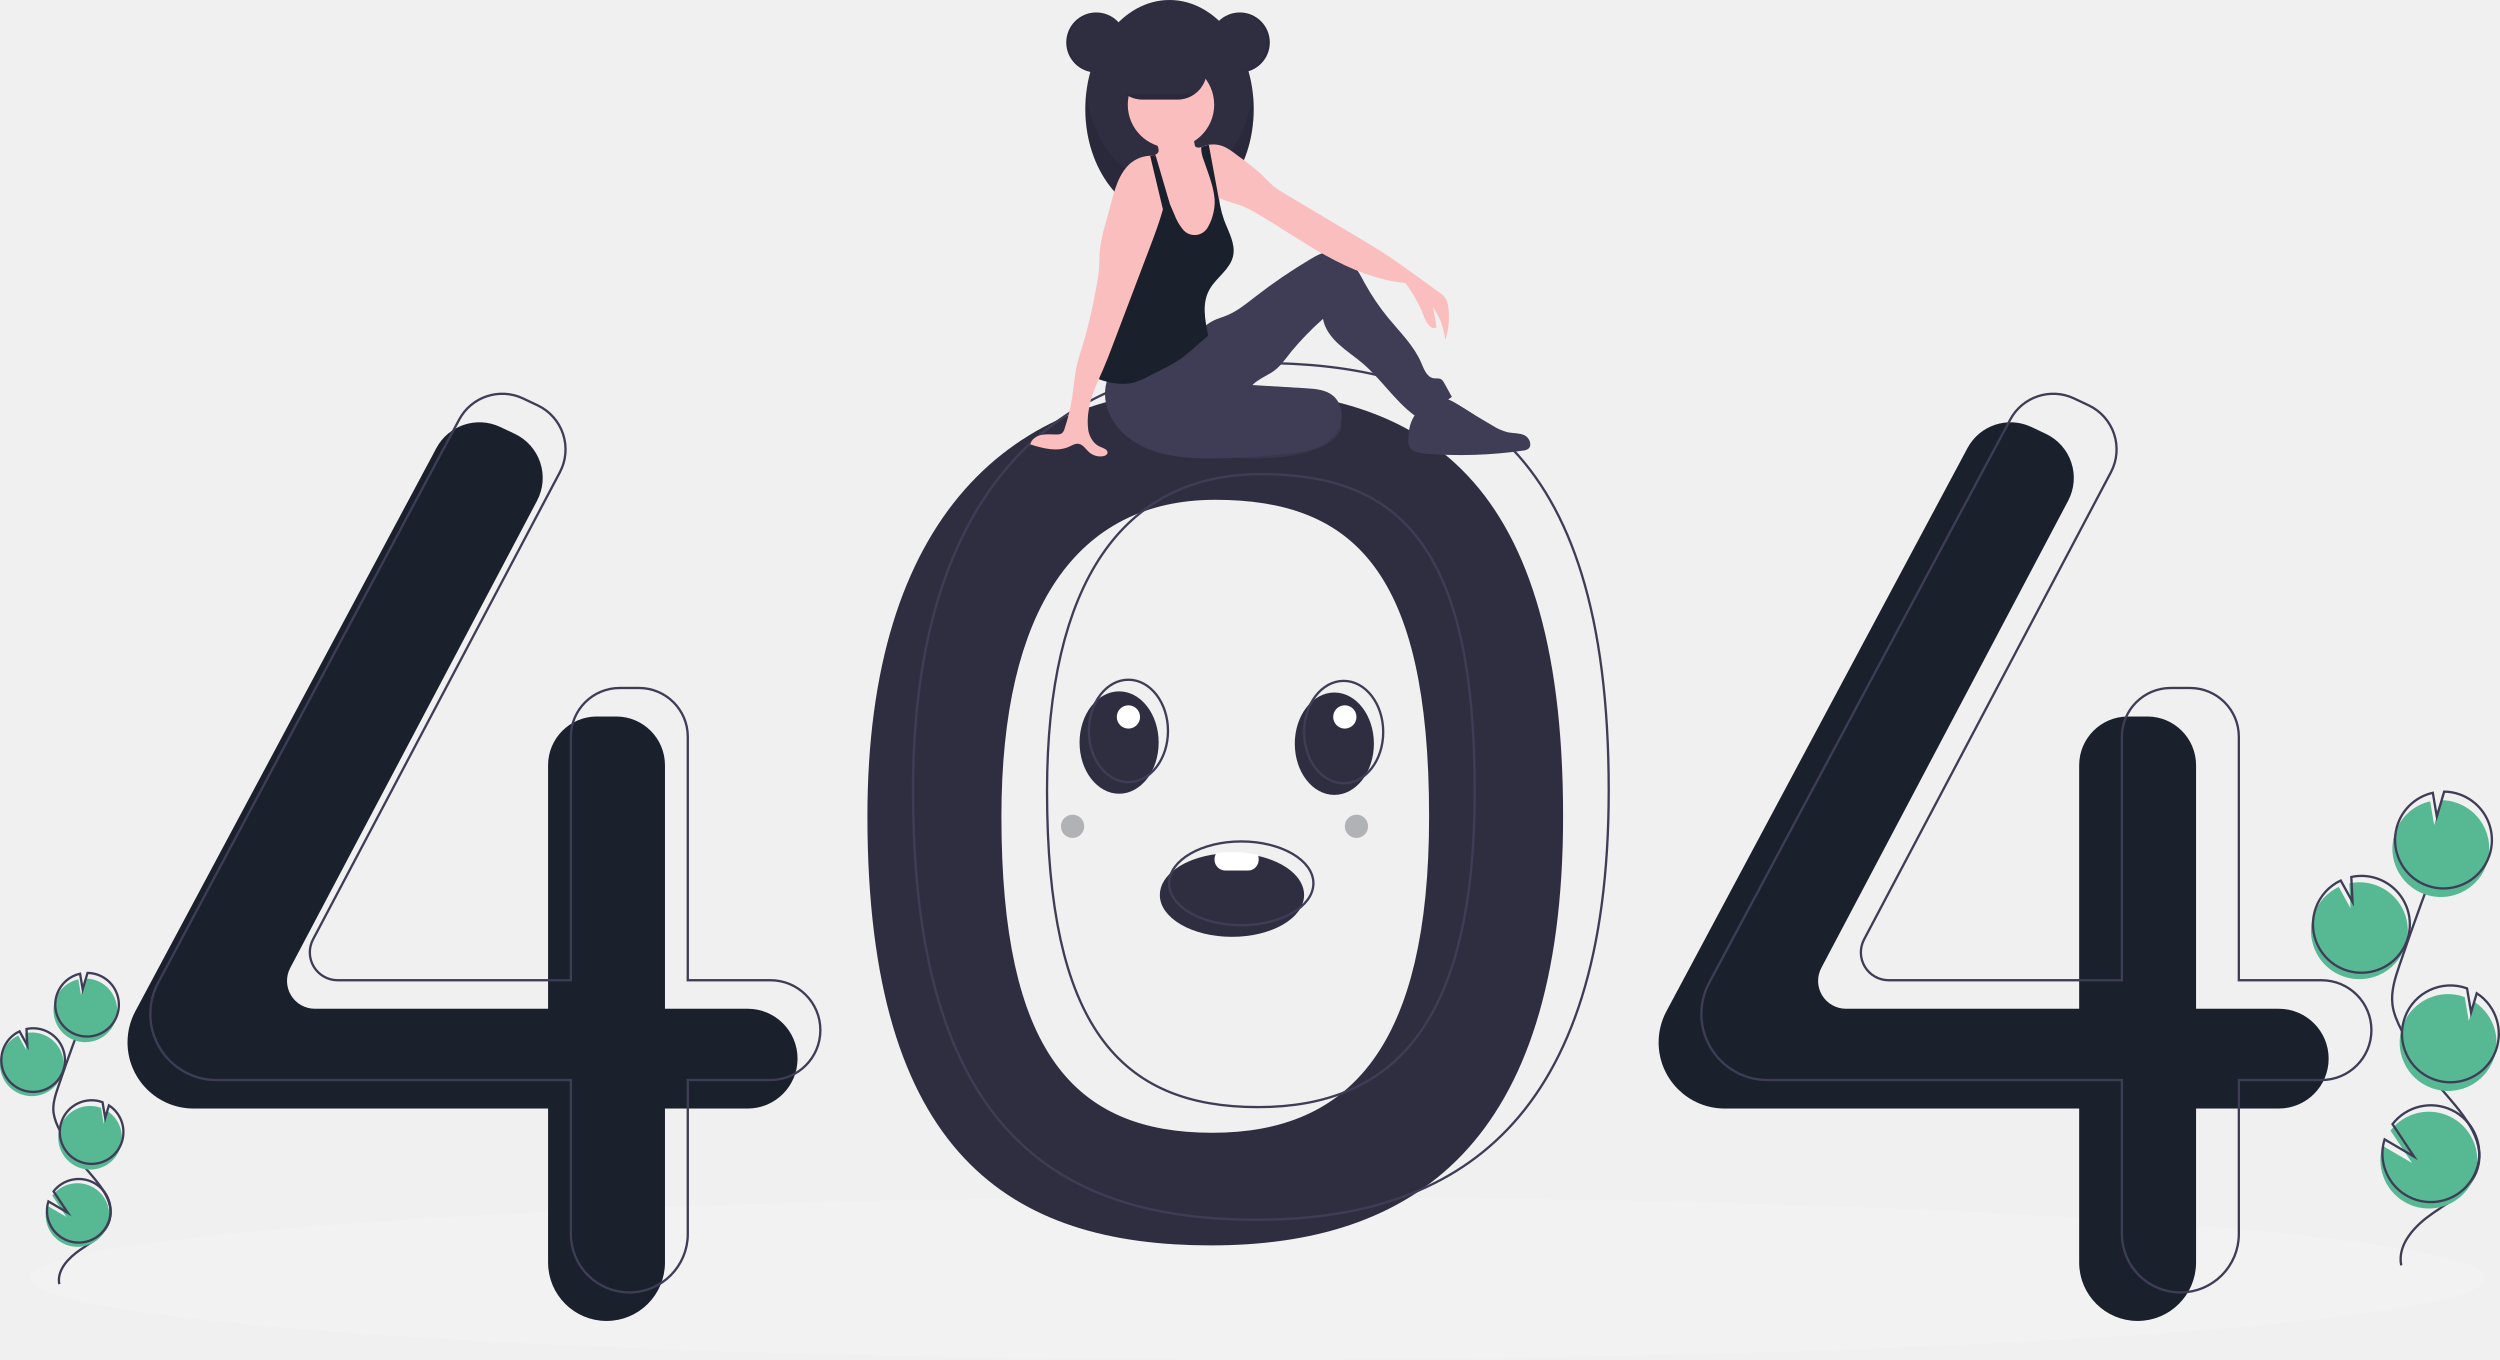
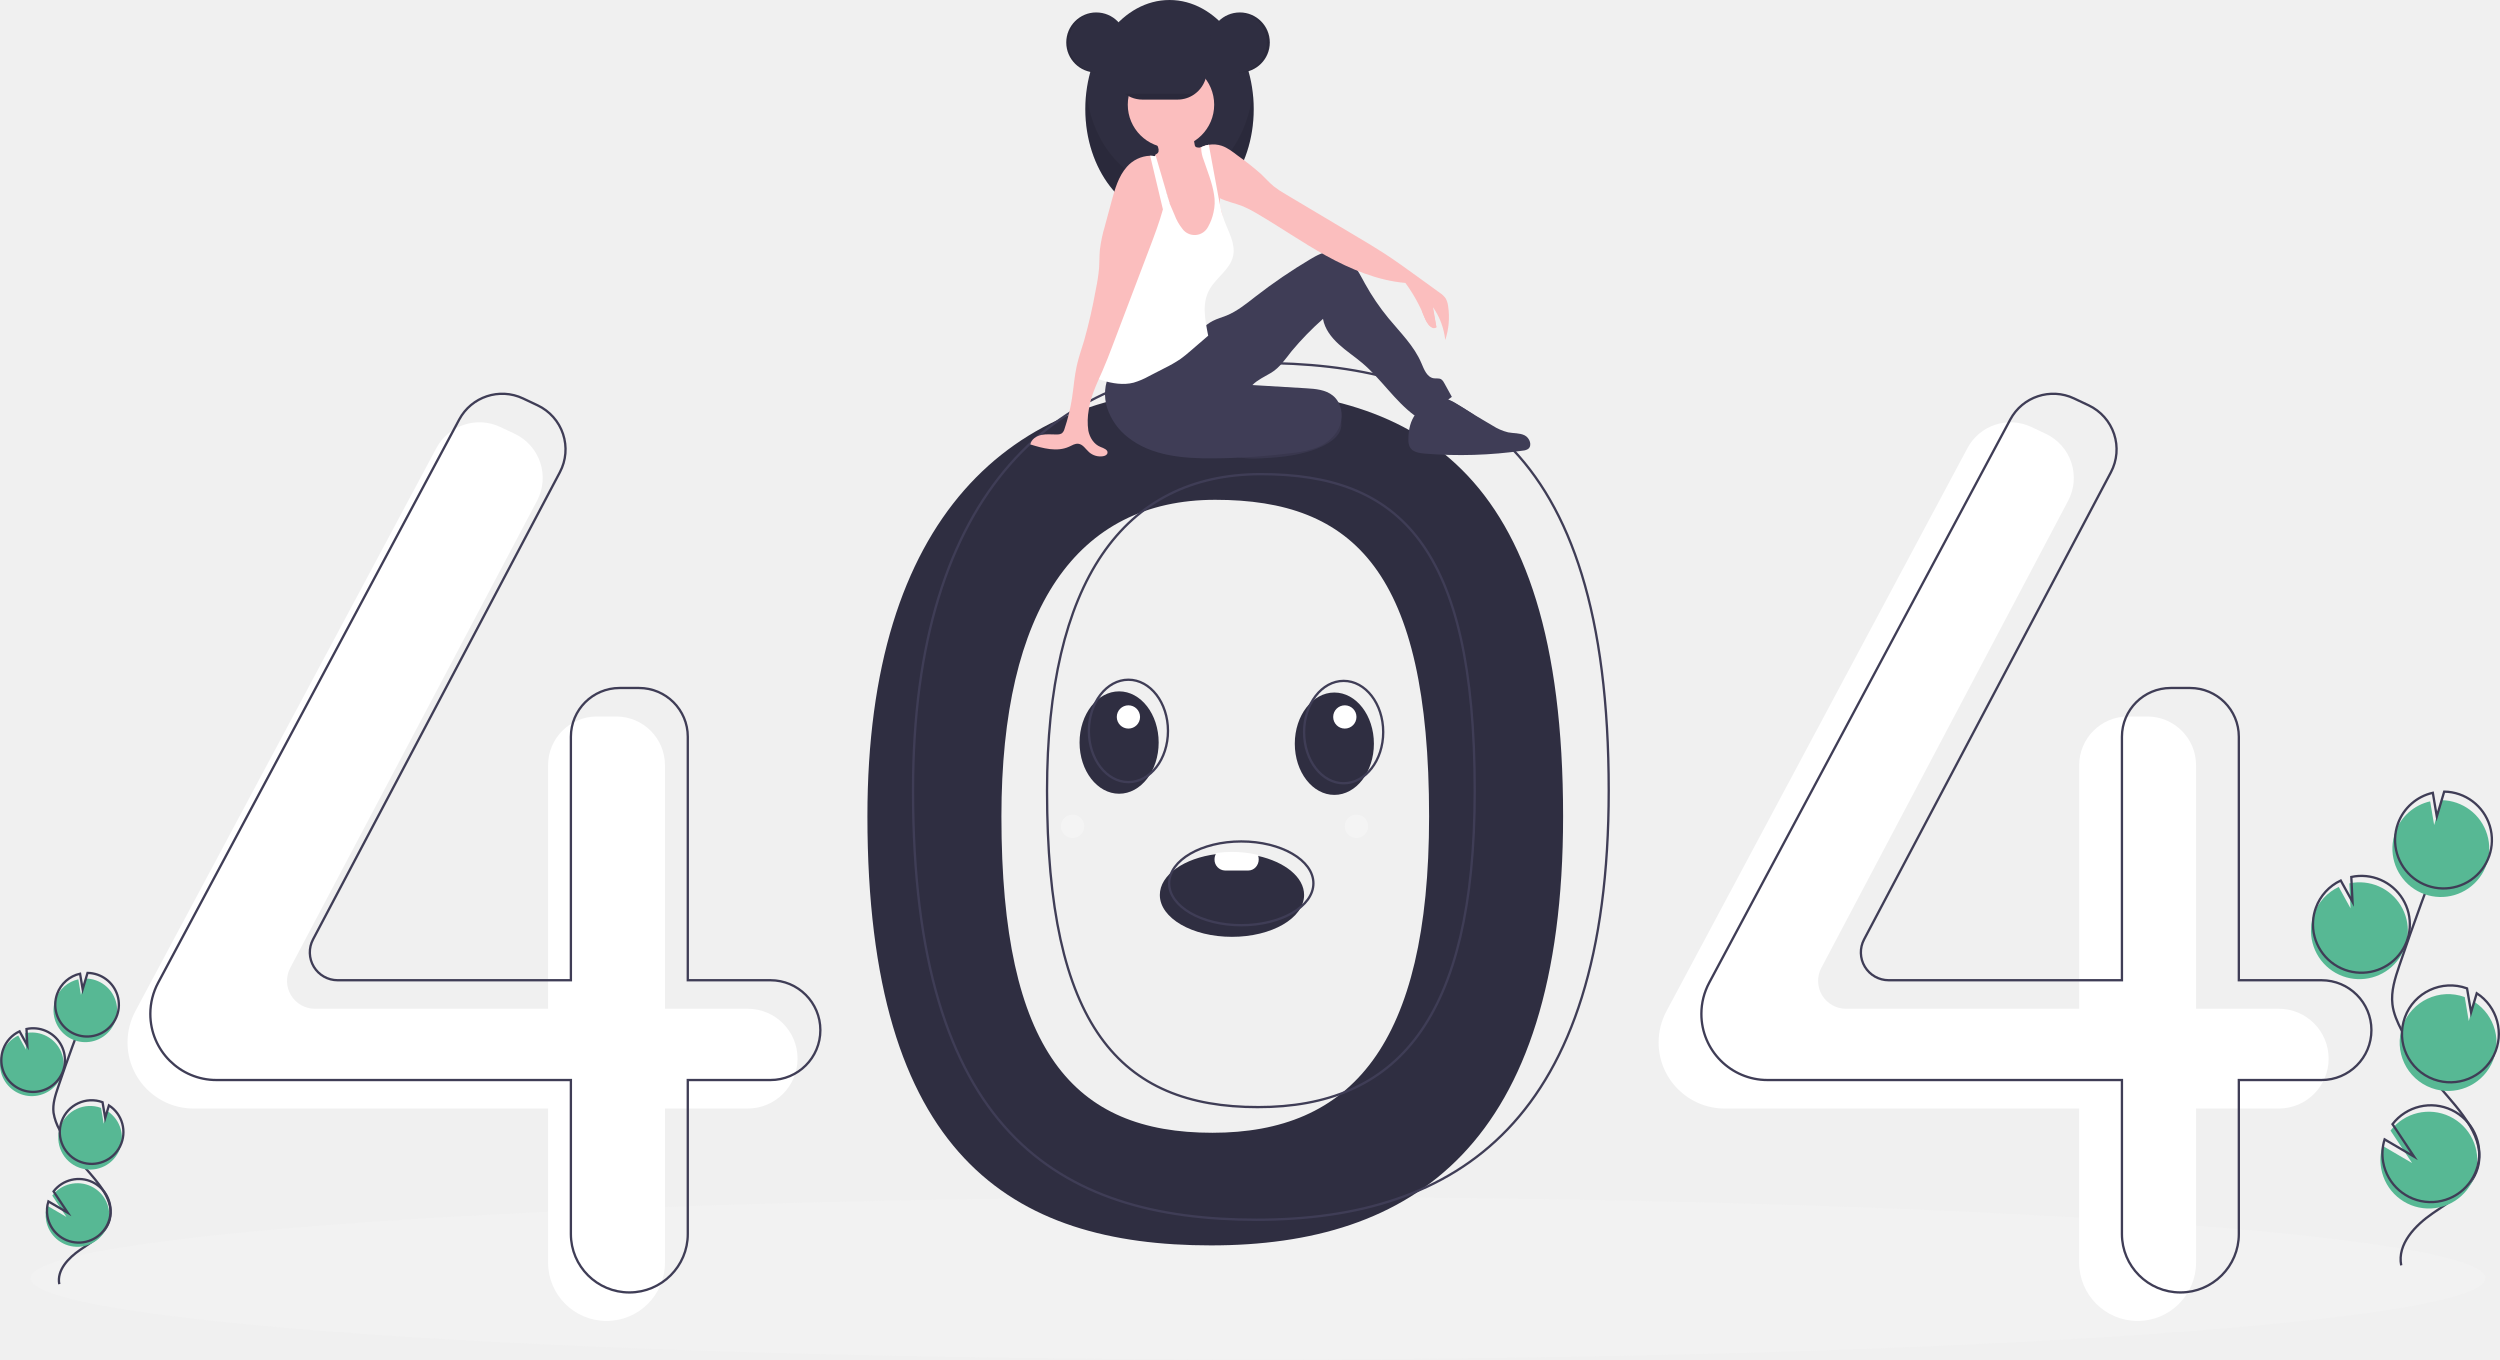
<svg xmlns="http://www.w3.org/2000/svg" id="fd59ce54-f850-4dfc-bc34-dd7d379d600e" data-name="Layer 1" width="1074.392" height="584.231" viewBox="0 0 1074.392 584.231">
  <ellipse cx="540.643" cy="549.309" rx="527.5" ry="34.922" fill="#f2f2f2" />
  <path d="M583.48,324.894c-85.944,0-147.651,55.139-147.651,183.798,0,145.813,61.707,184.411,147.651,184.411s151.327-42.274,151.327-184.411C734.807,356.753,669.424,324.894,583.48,324.894Zm.565,319.808c-59.527,0-90.626-34.923-90.626-135.916,0-89.112,32.372-136.105,91.899-136.105s91.899,30.868,91.899,136.105C677.217,607.234,643.572,644.703,584.045,644.703Z" transform="translate(-63.054 -157.8845)" fill="#2f2e41" />
-   <path d="M384.365,591.401H348.831V486.762A20.956,20.956,0,0,0,327.875,465.806h-8.326a20.956,20.956,0,0,0-20.956,20.956V591.401H198.363a11.963,11.963,0,0,1-10.578-17.552l106.082-200.78A20.956,20.956,0,0,0,284.287,344.33l-6.262-2.957a20.956,20.956,0,0,0-27.429,9.07L121.214,592.475a28.416,28.416,0,0,0-3.356,13.396v0a28.416,28.416,0,0,0,28.416,28.416H298.593v66.167a25.119,25.119,0,0,0,25.119,25.119h0a25.119,25.119,0,0,0,25.119-25.119V634.287h35.534a21.443,21.443,0,0,0,21.443-21.443v0A21.443,21.443,0,0,0,384.365,591.401Z" transform="translate(-63.054 -157.8845)" fill="#1a202c" />
-   <path d="M1042.362,591.401h-35.534V486.762A20.956,20.956,0,0,0,985.872,465.806h-8.326a20.956,20.956,0,0,0-20.956,20.956V591.401H856.359a11.963,11.963,0,0,1-10.578-17.552L951.864,373.069A20.956,20.956,0,0,0,942.284,344.33l-6.262-2.957a20.956,20.956,0,0,0-27.429,9.07L779.211,592.475a28.416,28.416,0,0,0-3.356,13.396v0a28.416,28.416,0,0,0,28.416,28.416H956.589v66.167a25.119,25.119,0,0,0,25.119,25.119h0a25.119,25.119,0,0,0,25.119-25.119V634.287h35.534a21.443,21.443,0,0,0,21.443-21.443v0A21.443,21.443,0,0,0,1042.362,591.401Z" transform="translate(-63.054 -157.8845)" fill="#1a202c" />
+   <path d="M384.365,591.401H348.831V486.762A20.956,20.956,0,0,0,327.875,465.806h-8.326a20.956,20.956,0,0,0-20.956,20.956V591.401H198.363a11.963,11.963,0,0,1-10.578-17.552l106.082-200.78A20.956,20.956,0,0,0,284.287,344.33l-6.262-2.957a20.956,20.956,0,0,0-27.429,9.07L121.214,592.475a28.416,28.416,0,0,0-3.356,13.396v0a28.416,28.416,0,0,0,28.416,28.416H298.593v66.167a25.119,25.119,0,0,0,25.119,25.119h0a25.119,25.119,0,0,0,25.119-25.119V634.287h35.534a21.443,21.443,0,0,0,21.443-21.443v0A21.443,21.443,0,0,0,384.365,591.401Z" transform="translate(-63.054 -157.8845)" fill="#ffffff" />
+   <path d="M1042.362,591.401h-35.534V486.762A20.956,20.956,0,0,0,985.872,465.806h-8.326a20.956,20.956,0,0,0-20.956,20.956V591.401H856.359a11.963,11.963,0,0,1-10.578-17.552L951.864,373.069A20.956,20.956,0,0,0,942.284,344.33l-6.262-2.957a20.956,20.956,0,0,0-27.429,9.07L779.211,592.475a28.416,28.416,0,0,0-3.356,13.396v0a28.416,28.416,0,0,0,28.416,28.416H956.589v66.167a25.119,25.119,0,0,0,25.119,25.119h0a25.119,25.119,0,0,0,25.119-25.119V634.287h35.534a21.443,21.443,0,0,0,21.443-21.443v0A21.443,21.443,0,0,0,1042.362,591.401Z" transform="translate(-63.054 -157.8845)" fill="#ffffff" />
  <path d="M394.168,579.148H358.634V474.509a20.956,20.956,0,0,0-20.956-20.956h-8.326a20.956,20.956,0,0,0-20.956,20.956V579.148H208.165a11.963,11.963,0,0,1-10.578-17.552L303.67,360.816a20.956,20.956,0,0,0-9.58-28.739l-6.262-2.957a20.956,20.956,0,0,0-27.429,9.07L131.017,580.222a28.416,28.416,0,0,0-3.356,13.396v0a28.416,28.416,0,0,0,28.416,28.416H308.395v66.167a25.119,25.119,0,0,0,25.119,25.119h0a25.119,25.119,0,0,0,25.119-25.119V622.034h35.534a21.443,21.443,0,0,0,21.443-21.443v0A21.443,21.443,0,0,0,394.168,579.148Z" transform="translate(-63.054 -157.8845)" fill="none" stroke="#3f3d56" stroke-miterlimit="10" />
  <path d="M1060.742,579.148h-35.534V474.509a20.956,20.956,0,0,0-20.956-20.956H995.925a20.956,20.956,0,0,0-20.956,20.956V579.148H874.739a11.963,11.963,0,0,1-10.578-17.552L970.244,360.816a20.956,20.956,0,0,0-9.58-28.739l-6.262-2.957a20.956,20.956,0,0,0-27.429,9.07L797.59,580.222a28.416,28.416,0,0,0-3.356,13.396v0a28.416,28.416,0,0,0,28.416,28.416H974.969v66.167a25.119,25.119,0,0,0,25.119,25.119h0a25.119,25.119,0,0,0,25.119-25.119V622.034h35.534a21.443,21.443,0,0,0,21.443-21.443v0A21.443,21.443,0,0,0,1060.742,579.148Z" transform="translate(-63.054 -157.8845)" fill="none" stroke="#3f3d56" stroke-miterlimit="10" />
  <path d="M603.085,313.866c-85.944,0-147.651,55.139-147.651,183.798,0,145.813,61.707,184.411,147.651,184.411s151.327-42.274,151.327-184.411C754.412,345.725,689.029,313.866,603.085,313.866Zm.565,319.808c-59.527,0-90.626-34.923-90.626-135.916,0-89.112,32.372-136.105,91.899-136.105s91.899,30.868,91.899,136.105C696.822,596.206,663.177,633.675,603.65,633.675Z" transform="translate(-63.054 -157.8845)" fill="none" stroke="#3f3d56" stroke-miterlimit="10" />
  <circle cx="471.141" cy="18.25" r="12.901" fill="#2f2e41" />
  <ellipse cx="502.607" cy="46.885" rx="36.186" ry="46.885" fill="#2f2e41" />
  <path d="M565.661,237.494c-18.128,0-33.141-17.271-35.776-39.805a60.976,60.976,0,0,0-.41,7.08c0,25.894,16.201,46.885,36.186,46.885s36.186-20.991,36.186-46.885a60.976,60.976,0,0,0-.41-7.08C598.803,220.224,583.789,237.494,565.661,237.494Z" transform="translate(-63.054 -157.8845)" opacity="0.1" />
  <path d="M639.296,342.073c-.777,3.193-4.128,5.751-7.839,7.538-7.802,3.757-17.425,4.878-26.76,5.254a45.176,45.176,0,0,1-7.144-.132,20.537,20.537,0,0,1-12.251-5.631,1.681,1.681,0,0,1,.044-2.844c4.969-5.459,13.262-8.806,21.616-11.216,6.334-1.827,17.381-6.561,24.29-5.922C637.944,329.739,640.277,338.041,639.296,342.073Z" transform="translate(-63.054 -157.8845)" fill="#3f3d56" />
  <path d="M639.296,342.073c-.777,3.193-4.128,5.751-7.839,7.538-7.802,3.757-17.425,4.878-26.76,5.254a45.176,45.176,0,0,1-7.144-.132,20.537,20.537,0,0,1-12.251-5.631,1.681,1.681,0,0,1,.044-2.844c4.969-5.459,13.262-8.806,21.616-11.216,6.334-1.827,17.381-6.561,24.29-5.922C637.944,329.739,640.277,338.041,639.296,342.073Z" transform="translate(-63.054 -157.8845)" opacity="0.1" />
  <path d="M540.098,318.206a19.77,19.77,0,0,0-1.199,15.075,26.339,26.339,0,0,0,8.829,12.497c10.095,8.092,23.988,9.205,36.925,9.093a284.649,284.649,0,0,0,33.905-2.324,40.538,40.538,0,0,0,11.001-2.554c4.222-1.827,7.933-5.178,9.436-9.526s.436-9.672-3.134-12.574c-3.137-2.55-7.463-2.9-11.498-3.143l-23.088-1.387c2.281-2.308,5.318-3.614,8.096-5.292,3.685-2.226,6.134-5.965,8.813-9.335a129.001,129.001,0,0,1,13.439-13.817c.751,4.31,3.478,7.85,6.687,10.824s6.908,5.368,10.244,8.2c8.079,6.858,13.896,16.167,22.392,22.5a43.829,43.829,0,0,0,16.049-8.012l-3.302-5.981a3.94,3.94,0,0,0-1.245-1.553c-.935-.575-2.14-.279-3.225-.441-2.901-.435-4.168-3.784-5.306-6.487-3.125-7.422-9.108-13.18-14.218-19.404a98.009,98.009,0,0,1-9.996-14.723c-1.717-3.102-3.288-6.331-5.617-9.003s-5.594-4.773-9.139-4.781c-3.132-.007-6.021,1.584-8.714,3.183a230.477,230.477,0,0,0-23.63,16.099c-3.944,3.062-7.863,6.296-12.489,8.174-1.947.79-4,1.331-5.869,2.292-3.273,1.684-5.757,4.534-8.431,7.064C566.277,311.892,553.219,317.738,540.098,318.206Z" transform="translate(-63.054 -157.8845)" fill="#3f3d56" />
  <path d="M588.374,253.983a23.774,23.774,0,0,1-1.734,8.033,10.045,10.045,0,0,1-5.768,5.573,12.375,12.375,0,0,1-5.623.182,10.882,10.882,0,0,1-4.582-1.561c-2.165-1.488-3.244-4.144-3.637-6.743-.393-2.596-.217-5.249-.469-7.863a42.944,42.944,0,0,0-1.202-6.255c-.17-.683-.343-1.362-.513-2.042-.167-.68-.33-1.359-.481-2.039-.138-.639-.267-1.281-.378-1.926-.091-.544-.173-1.092-.233-1.643a18.423,18.423,0,0,0-.809-4.811,14.607,14.607,0,0,0-1.687-2.854c-.286-.409-.563-.818-.818-1.243a5.89,5.89,0,0,1-.972-3.748,3.286,3.286,0,0,1,.148-.601c.025-.076.053-.151.085-.223A1.802,1.802,0,0,0,560.932,223.07a3.433,3.433,0,0,0-.148-1.778,11.318,11.318,0,0,0-.96-2.288c-.264-.478-1.161-1.34-1.167-1.888-.013-1.101,2.14-1.989,3.011-2.423a16.796,16.796,0,0,1,8.597-1.743c1.904.129,3.968.714,5.019,2.31.944,1.438.818,3.301,1.221,4.972a1.471,1.471,0,0,0,.299.664,1.341,1.341,0,0,0,.739.34,4.549,4.549,0,0,0,1.416.057h.003a2.931,2.931,0,0,0,.371-.054,4.957,4.957,0,0,0,2.033-.878q.585-.156,1.18-.255a.251.251,0,0,0,.047-.009c1.576,4.975,1.781,10.308,3.071,15.374.639,2.52,1.554,5.009,1.683,7.602.009.113.013.23.016.346.019.834-.047,1.674-.013,2.505a6.981,6.981,0,0,0,.126,1.114,15.611,15.611,0,0,0,.525,1.743l.009.028c.06.183.116.368.164.554.035.135.066.267.091.403l.003.009A14.938,14.938,0,0,1,588.374,253.983Z" transform="translate(-63.054 -157.8845)" fill="#fbbebe" />
  <circle cx="503.237" cy="44.997" r="18.565" fill="#fbbebe" />
  <path d="M684.157,304.033a30.445,30.445,0,0,0-5.236-14.103q.722,4.295,1.447,8.587a3.214,3.214,0,0,1-3.367-1.035,10.337,10.337,0,0,1-1.765-3.276,67.466,67.466,0,0,0-8.21-14.736c-11.819-.985-23.502-5.884-33.896-11.595-10.396-5.708-20.126-12.552-30.384-18.502a43.573,43.573,0,0,0-5.544-2.832c-3.21-1.287-6.812-1.954-9.855-3.468-.204-.101-.409-.208-.61-.318a12.578,12.578,0,0,1-1.945-1.306,10.344,10.344,0,0,1-.931-.856,20.351,20.351,0,0,1-3.559-5.953c-1.633-3.612-2.215-7.97-3.845-11.583a11.203,11.203,0,0,1,2.502-1.765h.003c.132-.069.264-.135.4-.198a11.94,11.94,0,0,1,2.004-.733q.585-.156,1.18-.255a.251.251,0,0,0,.047-.009,11.566,11.566,0,0,1,5.491.434c2.587.875,4.767,2.621,6.941,4.273a114.02,114.02,0,0,1,10.148,8.049c1.794,1.718,3.43,3.606,5.359,5.167a42.144,42.144,0,0,0,5.057,3.351q15.656,9.327,31.315,18.65c3.534,2.105,7.07,4.21,10.526,6.438,5.249,3.386,10.308,7.055,15.365,10.721q4.47,3.238,8.936,6.479a9.728,9.728,0,0,1,2.533,2.341,8.472,8.472,0,0,1,1.123,3.433A31.387,31.387,0,0,1,684.157,304.033Z" transform="translate(-63.054 -157.8845)" fill="#fbbebe" />
-   <path d="M592.977,267.944c-1.252,5.617-6.929,9.012-9.896,13.946-3.688,6.123-2.184,13.241-.799,20.255q-3.795,3.271-7.593,6.542c-1.397,1.199-2.794,2.404-4.298,3.464a57.351,57.351,0,0,1-6.86,3.94q-3.361,1.728-6.721,3.458a32.128,32.128,0,0,1-6.58,2.788c-4.415,1.133-9.103.34-13.471-.972a6.088,6.088,0,0,1-1.473-.601,2.394,2.394,0,0,1-.699-.632,3.911,3.911,0,0,1-.444-2.539c.444-7.351,2.24-14.547,4.031-21.69a85.26,85.26,0,0,1,3.848-12.577,85.077,85.077,0,0,1,5.415-10.151,68.368,68.368,0,0,1,7.929-11.514,18.479,18.479,0,0,0,3.675-4.739c1.117-2.549.686-5.472.913-8.247a17.148,17.148,0,0,1,1.633-6.007v-.003a17.093,17.093,0,0,1,1.743-2.882q.458,1.067.916,2.13.302.699.598,1.394.387.897.768,1.787,1.1,2.558,2.196,5.113a21.59,21.59,0,0,0,3.335,5.944,6.499,6.499,0,0,0,11.123-.853,21.261,21.261,0,0,0,2.272-6.013,19.215,19.215,0,0,0,.252-7.835c-.758-5.009-2.889-10.126-4.437-14.78a14.945,14.945,0,0,1-1.079-4.871,3.351,3.351,0,0,1,.057-.56c.009-.047.019-.098.028-.145a11.94,11.94,0,0,1,2.004-.733q.585-.156,1.18-.255,2.044,11.064,4.094,22.127c.032.173.066.346.098.522.195,1.057.393,2.115.614,3.169.198.957.412,1.91.651,2.857l.009.028c.082.321.167.639.255.957l.003.009c.242.868.513,1.731.818,2.58C590.938,257.475,594.164,262.629,592.977,267.944Z" transform="translate(-63.054 -157.8845)" fill="#1a202c" />
+   <path d="M592.977,267.944c-1.252,5.617-6.929,9.012-9.896,13.946-3.688,6.123-2.184,13.241-.799,20.255q-3.795,3.271-7.593,6.542c-1.397,1.199-2.794,2.404-4.298,3.464a57.351,57.351,0,0,1-6.86,3.94q-3.361,1.728-6.721,3.458a32.128,32.128,0,0,1-6.58,2.788c-4.415,1.133-9.103.34-13.471-.972a6.088,6.088,0,0,1-1.473-.601,2.394,2.394,0,0,1-.699-.632,3.911,3.911,0,0,1-.444-2.539c.444-7.351,2.24-14.547,4.031-21.69a85.26,85.26,0,0,1,3.848-12.577,85.077,85.077,0,0,1,5.415-10.151,68.368,68.368,0,0,1,7.929-11.514,18.479,18.479,0,0,0,3.675-4.739c1.117-2.549.686-5.472.913-8.247a17.148,17.148,0,0,1,1.633-6.007v-.003a17.093,17.093,0,0,1,1.743-2.882q.458,1.067.916,2.13.302.699.598,1.394.387.897.768,1.787,1.1,2.558,2.196,5.113a21.59,21.59,0,0,0,3.335,5.944,6.499,6.499,0,0,0,11.123-.853,21.261,21.261,0,0,0,2.272-6.013,19.215,19.215,0,0,0,.252-7.835c-.758-5.009-2.889-10.126-4.437-14.78a14.945,14.945,0,0,1-1.079-4.871,3.351,3.351,0,0,1,.057-.56c.009-.047.019-.098.028-.145a11.94,11.94,0,0,1,2.004-.733q.585-.156,1.18-.255,2.044,11.064,4.094,22.127c.032.173.066.346.098.522.195,1.057.393,2.115.614,3.169.198.957.412,1.91.651,2.857l.009.028c.082.321.167.639.255.957l.003.009c.242.868.513,1.731.818,2.58C590.938,257.475,594.164,262.629,592.977,267.944Z" transform="translate(-63.054 -157.8845)" fill="#ffffff" />
  <path d="M668.321,346.877a6.583,6.583,0,0,0,.61,3.143c1.162,2.124,3.95,2.606,6.362,2.805a188.377,188.377,0,0,0,42.266-1.288,4.886,4.886,0,0,0,2.151-.668c1.99-1.395.763-4.795-1.41-5.884s-4.751-.826-7.135-1.297a22.479,22.479,0,0,1-6.678-2.896q-7.252-4.167-14.293-8.688c-2.795-1.795-6.093-3.71-9.24-2.646C672.43,332.343,668.265,337.681,668.321,346.877Z" transform="translate(-63.054 -157.8845)" fill="#3f3d56" />
  <path d="M564.437,240.874v.003c-.022.132-.044.261-.072.39-.035.214-.076.431-.116.645-.39,1.998-.868,3.987-1.419,5.963-1.51,5.459-3.534,10.831-5.541,16.123q-8.081,21.287-16.164,42.577c-1.359,3.575-2.716,7.152-4.261,10.654-.516,1.167-1.048,2.344-1.576,3.534-1.894,4.257-3.713,8.653-4.317,13.184a27.45,27.45,0,0,0-.192,9.04c.604,2.97,2.407,5.872,5.23,6.97,1.378.538,3.351,1.259,2.974,2.69-.204.787-1.098,1.171-1.901,1.303a7.312,7.312,0,0,1-5.966-1.718c-1.507-1.337-2.665-3.417-4.67-3.641-1.388-.151-2.665.68-3.936,1.262-5.186,2.369-11.227.711-16.674-.972.428-2.206,2.643-3.66,4.843-4.1,2.199-.444,4.474-.129,6.718-.189a3.51,3.51,0,0,0,2.042-.525,3.705,3.705,0,0,0,1.101-1.882,78.964,78.964,0,0,0,3.213-13.147c.724-4.666,1.026-9.405,2.058-14.015.802-3.597,2.042-7.08,3.106-10.61a224.682,224.682,0,0,0,5.06-22.077,78.02,78.02,0,0,0,1.425-9.368c.179-2.612.094-5.236.346-7.838a60.888,60.888,0,0,1,2.111-9.997q1.444-5.348,2.885-10.689c1.425-5.271,2.955-10.746,6.567-14.843a13.962,13.962,0,0,1,10.028-4.789,9.882,9.882,0,0,1,2.13.23c.116.028.233.057.349.088a8.634,8.634,0,0,1,2.174.9c1.114-.708,1.68-.459,2.42.632a6.973,6.973,0,0,1,.881,3.795A52.424,52.424,0,0,1,564.437,240.874Z" transform="translate(-63.054 -157.8845)" fill="#fbbebe" />
-   <path d="M565.661,245.046l-.047.047-.255.255-2.53,2.527-1.24-5.208-4.251-17.854a9.882,9.882,0,0,1,2.13.23,3.286,3.286,0,0,1,.148-.601l.201.689,1.441,4.902,2.728,9.308.45,1.532v.003Z" transform="translate(-63.054 -157.8845)" fill="#1a202c" />
+   <path d="M565.661,245.046l-.047.047-.255.255-2.53,2.527-1.24-5.208-4.251-17.854a9.882,9.882,0,0,1,2.13.23,3.286,3.286,0,0,1,.148-.601l.201.689,1.441,4.902,2.728,9.308.45,1.532v.003Z" transform="translate(-63.054 -157.8845)" fill="#ffffff" />
  <path d="M581.715,188.087a12.582,12.582,0,0,1-3.7,8.896,12.314,12.314,0,0,1-1.36,1.176,12.528,12.528,0,0,1-7.536,2.524H554.023a12.59,12.59,0,0,1,0-25.18h15.096A12.629,12.629,0,0,1,581.715,188.087Z" transform="translate(-63.054 -157.8845)" fill="#2f2e41" />
  <circle cx="532.815" cy="18.25" r="12.901" fill="#2f2e41" />
  <path d="M595.554,163.234c-.158,0-.315.006-.472.012a12.898,12.898,0,0,1,0,25.778c.157.006.314.012.472.012a12.901,12.901,0,1,0,0-25.802Z" transform="translate(-63.054 -157.8845)" opacity="0.1" />
  <path d="M534.195,163.234c.158,0,.315.006.472.012a12.898,12.898,0,0,0,0,25.778c-.157.006-.314.012-.472.012a12.901,12.901,0,0,1,0-25.802Z" transform="translate(-63.054 -157.8845)" opacity="0.1" />
  <path d="M576.655,198.159a12.528,12.528,0,0,1-7.536,2.524H554.023a12.528,12.528,0,0,1-7.536-2.524Z" transform="translate(-63.054 -157.8845)" opacity="0.1" />
  <path d="M674.14,291.64s3.252,9.372,6.229,6.876L677.996,286.267Z" transform="translate(-63.054 -157.8845)" fill="#fbbebe" />
  <path d="M1069.918,577.434a20.813,20.813,0,1,0,2.772-39.915l.521,10.712-5.068-9.18a20.734,20.734,0,0,0-10.684,11.723,20.408,20.408,0,0,0-1.197,5.63A20.809,20.809,0,0,0,1069.918,577.434Z" transform="translate(-63.054 -157.8845)" fill="#57b894" />
  <path d="M1094.995,701.678c-1.789-9.11,5.963-17.187,13.621-22.437s16.605-10.408,19.218-19.317c3.755-12.804-7.43-24.53-16.136-34.642a125.3,125.3,0,0,1-16.524-24.557c-1.811-3.533-3.476-7.225-3.952-11.166-.686-5.675,1.137-11.323,2.974-16.737q9.179-27.052,19.628-53.65" transform="translate(-63.054 -157.8845)" fill="none" stroke="#3f3d56" stroke-miterlimit="10" />
  <path d="M1070.775,574.676a20.813,20.813,0,1,0,2.772-39.915l.521,10.712-5.068-9.18a20.734,20.734,0,0,0-10.684,11.723,20.408,20.408,0,0,0-1.197,5.63A20.809,20.809,0,0,0,1070.775,574.676Z" transform="translate(-63.054 -157.8845)" fill="none" stroke="#3f3d56" stroke-miterlimit="10" />
  <path d="M1092.451,515.473a20.788,20.788,0,0,1,14.98-13.198l1.714,10.184,3.177-10.696a20.81,20.81,0,1,1-19.871,13.71Z" transform="translate(-63.054 -157.8845)" fill="#57b894" />
  <path d="M1093.594,511.795a20.788,20.788,0,0,1,14.98-13.198l1.714,10.184,3.177-10.696a20.81,20.81,0,1,1-19.871,13.71Z" transform="translate(-63.054 -157.8845)" fill="none" stroke="#3f3d56" stroke-miterlimit="10" />
  <path d="M1108.045,625.489a20.81,20.81,0,0,0,18.419-37.023l-2.441,8.219-1.731-10.304a.362.362,0,0,0-.053-.02,20.811,20.811,0,1,0-14.194,39.127Z" transform="translate(-63.054 -157.8845)" fill="#57b894" />
  <path d="M1109.035,621.764a20.81,20.81,0,0,0,18.419-37.023l-2.441,8.219-1.731-10.304a.362.362,0,0,0-.053-.02,20.811,20.811,0,1,0-14.194,39.127Z" transform="translate(-63.054 -157.8845)" fill="none" stroke="#3f3d56" stroke-miterlimit="10" />
  <path d="M1086.378,660.051a20.801,20.801,0,1,0,4.011-16.297l9.273,13.957-12.67-7.408A20.616,20.616,0,0,0,1086.378,660.051Z" transform="translate(-63.054 -157.8845)" fill="#57b894" />
  <path d="M1087.235,657.294a20.801,20.801,0,1,0,4.011-16.297l9.273,13.957-12.67-7.408A20.616,20.616,0,0,0,1087.235,657.294Z" transform="translate(-63.054 -157.8845)" fill="none" stroke="#3f3d56" stroke-miterlimit="10" />
  <path d="M72.061,628.133a13.674,13.674,0,1,0,1.821-26.225l.342,7.038-3.33-6.032a13.623,13.623,0,0,0-7.019,7.702,13.409,13.409,0,0,0-.787,3.699A13.672,13.672,0,0,0,72.061,628.133Z" transform="translate(-63.054 -157.8845)" fill="#57b894" />
  <path d="M88.538,709.763c-1.175-5.986,3.918-11.292,8.949-14.741s10.91-6.838,12.626-12.692c2.467-8.412-4.882-16.117-10.601-22.76A82.324,82.324,0,0,1,88.656,643.436a22.21,22.21,0,0,1-2.597-7.336c-.451-3.729.747-7.439,1.954-10.996q6.031-17.773,12.896-35.249" transform="translate(-63.054 -157.8845)" fill="none" stroke="#3f3d56" stroke-miterlimit="10" />
  <path d="M72.625,626.321a13.674,13.674,0,1,0,1.821-26.225l.342,7.038L71.458,601.103a13.623,13.623,0,0,0-7.019,7.702,13.409,13.409,0,0,0-.787,3.699A13.672,13.672,0,0,0,72.625,626.321Z" transform="translate(-63.054 -157.8845)" fill="none" stroke="#3f3d56" stroke-miterlimit="10" />
  <path d="M86.866,587.423a13.658,13.658,0,0,1,9.842-8.671l1.126,6.691,2.087-7.027a13.673,13.673,0,1,1-13.055,9.007Z" transform="translate(-63.054 -157.8845)" fill="#57b894" />
  <path d="M87.617,585.007a13.658,13.658,0,0,1,9.842-8.671l1.126,6.691L100.673,576a13.673,13.673,0,1,1-13.055,9.007Z" transform="translate(-63.054 -157.8845)" fill="none" stroke="#3f3d56" stroke-miterlimit="10" />
  <path d="M97.112,659.706a13.673,13.673,0,0,0,12.102-24.325l-1.604,5.4-1.137-6.77a.238.238,0,0,0-.035-.013,13.673,13.673,0,1,0-9.326,25.707Z" transform="translate(-63.054 -157.8845)" fill="#57b894" />
  <path d="M97.762,657.259a13.673,13.673,0,0,0,12.102-24.325l-1.604,5.4-1.137-6.77a.238.238,0,0,0-.035-.013,13.673,13.673,0,1,0-9.326,25.707Z" transform="translate(-63.054 -157.8845)" fill="none" stroke="#3f3d56" stroke-miterlimit="10" />
  <path d="M82.876,682.414a13.667,13.667,0,1,0,2.635-10.708l6.092,9.17-8.324-4.867A13.545,13.545,0,0,0,82.876,682.414Z" transform="translate(-63.054 -157.8845)" fill="#57b894" />
  <path d="M83.439,680.602a13.667,13.667,0,1,0,2.635-10.708l6.092,9.17-8.324-4.867A13.545,13.545,0,0,0,83.439,680.602Z" transform="translate(-63.054 -157.8845)" fill="none" stroke="#3f3d56" stroke-miterlimit="10" />
  <ellipse cx="480.946" cy="319.115" rx="17" ry="22" fill="#2f2e41" />
  <ellipse cx="573.446" cy="319.615" rx="17" ry="22" fill="#2f2e41" />
  <path d="M623.5,542.5c0,9.94-13.88,18-31,18s-31-8.06-31-18c0-8.61,10.41-15.81,24.32-17.57a50.104,50.104,0,0,1,6.68-.43,50.699,50.699,0,0,1,11.13,1.2C615.25,528.29,623.5,534.84,623.5,542.5Z" transform="translate(-63.054 -157.8845)" fill="#2f2e41" />
  <ellipse cx="484.946" cy="314.115" rx="17" ry="22" fill="none" stroke="#3f3d56" stroke-miterlimit="10" />
  <ellipse cx="577.446" cy="314.615" rx="17" ry="22" fill="none" stroke="#3f3d56" stroke-miterlimit="10" />
  <ellipse cx="533.446" cy="379.615" rx="31" ry="18" fill="none" stroke="#3f3d56" stroke-miterlimit="10" />
  <path d="M604,527.2a4.937,4.937,0,0,1-1.32,3.392A4.339,4.339,0,0,1,599.5,532h-10a4.664,4.664,0,0,1-4.5-4.8,4.905,4.905,0,0,1,.82-2.741A47.02,47.02,0,0,1,592.5,524a47.665,47.665,0,0,1,11.13,1.28A5.067,5.067,0,0,1,604,527.2Z" transform="translate(-63.054 -157.8845)" fill="#fff" />
  <circle cx="484.946" cy="308.115" r="5" fill="#fff" />
  <circle cx="577.946" cy="308.115" r="5" fill="#fff" />
-   <circle cx="582.946" cy="355.115" r="5" fill="#1a202c" opacity="0.3" />
-   <circle cx="460.946" cy="355.115" r="5" fill="#1a202c" opacity="0.3" />
+   <circle cx="582.946" cy="355.115" r="5" fill="#ffffff" opacity="0.3" />
+   <circle cx="460.946" cy="355.115" r="5" fill="#ffffff" opacity="0.3" />
</svg>
